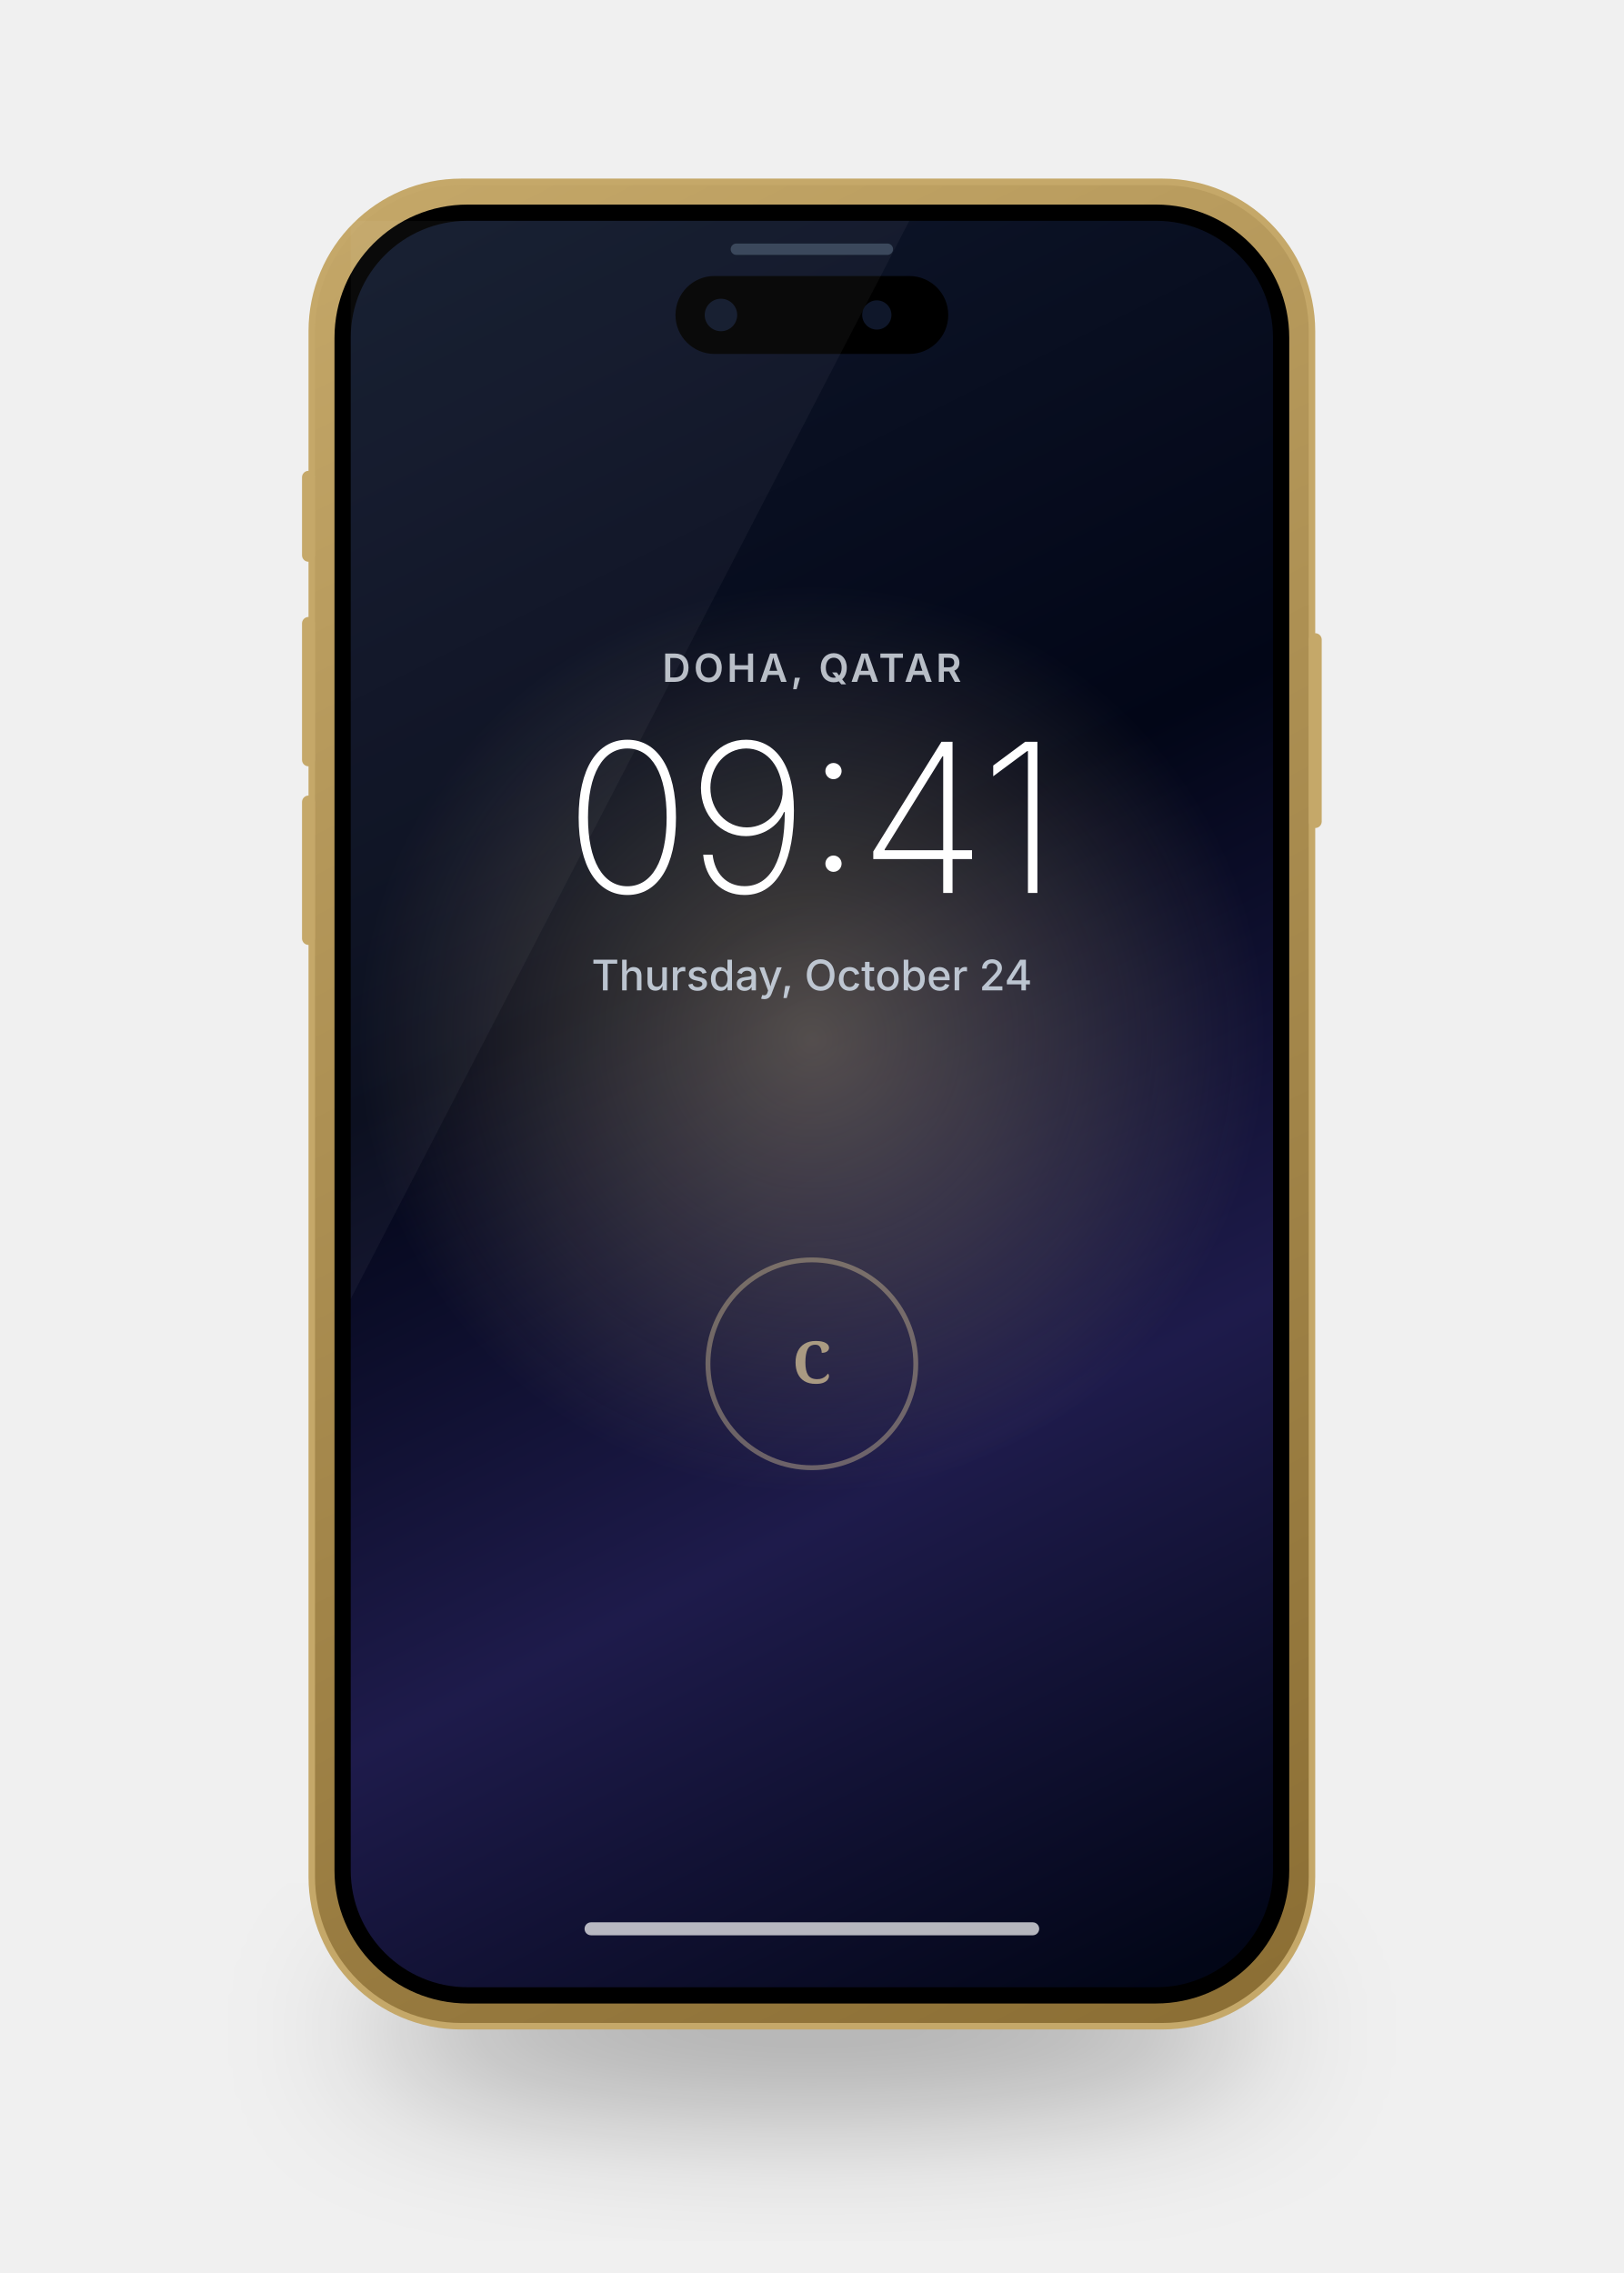
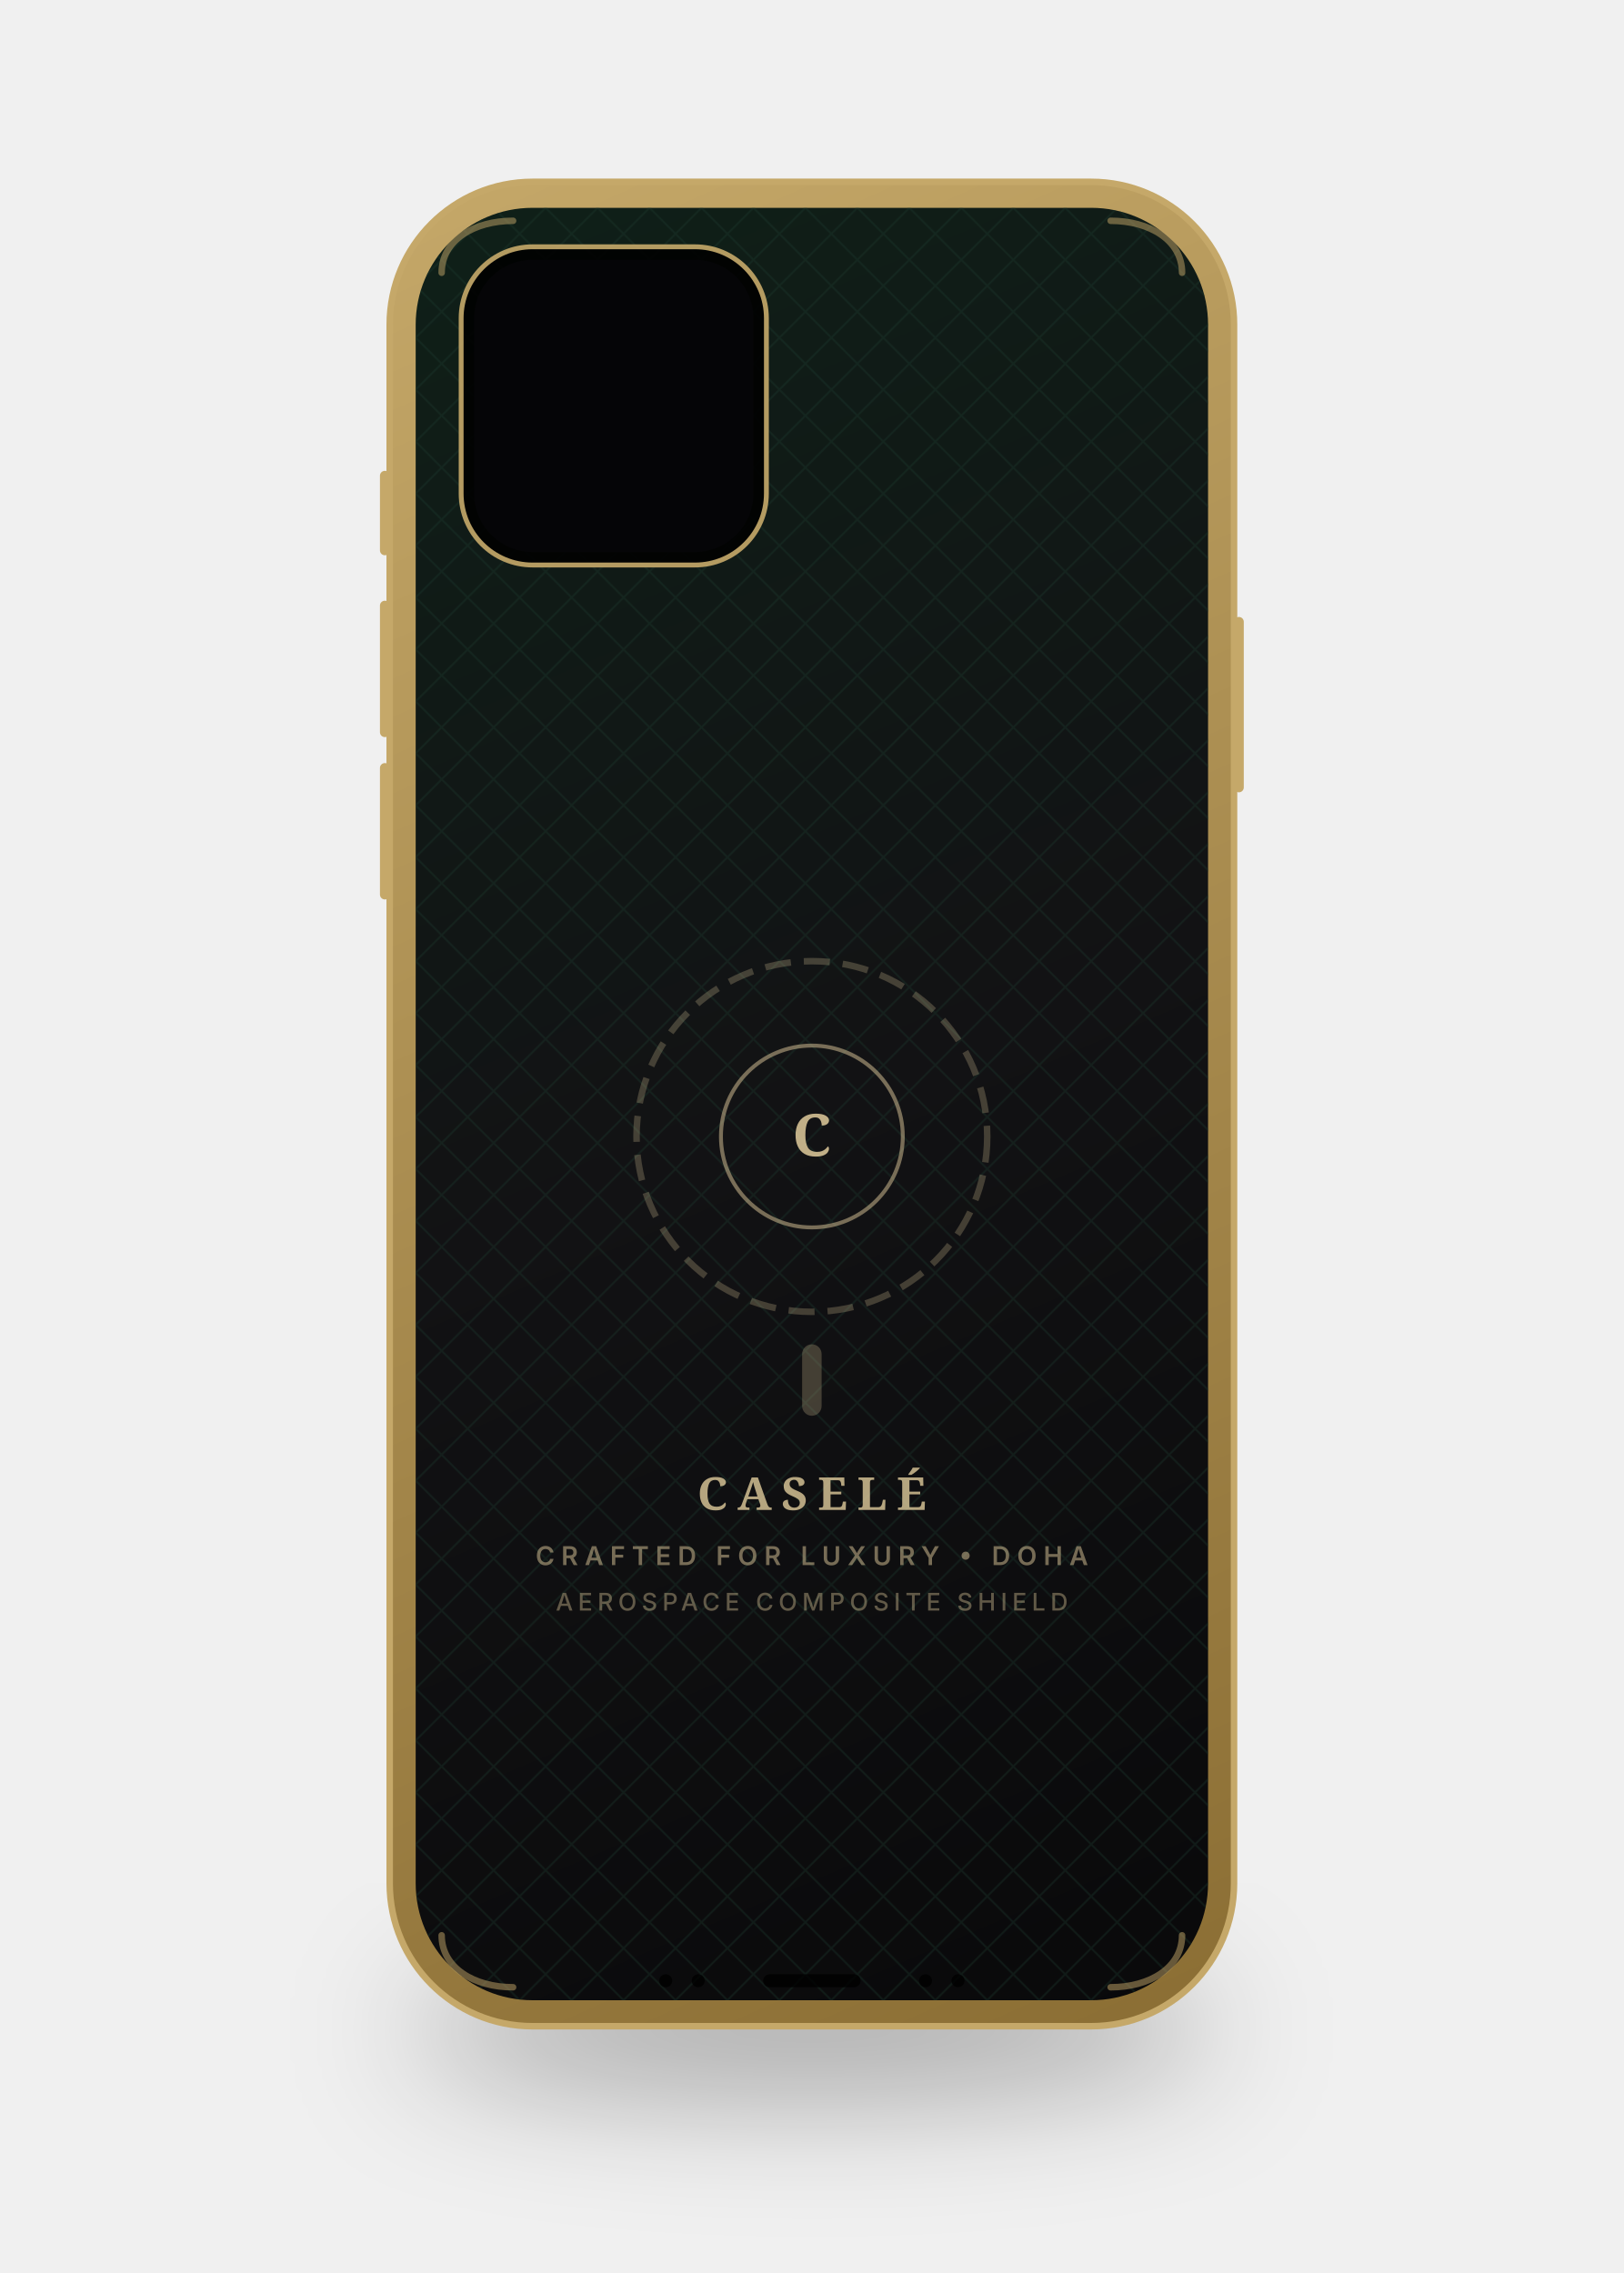
<svg xmlns="http://www.w3.org/2000/svg" viewBox="0 0 500 700" fill="none">
  <defs>
-     <filter id="frontShadow_forest-green_front" x="50" y="580" width="400" height="110" filterUnits="userSpaceOnUse">
-       <feGaussianBlur stdDeviation="22" />
+     <filter id="frontShadow_forest-green_front" x="70" y="580" width="360" height="110" filterUnits="userSpaceOnUse">
+       <feGaussianBlur stdDeviation="20" />
      <feColorMatrix type="matrix" values="0 0 0 0 0   0 0 0 0 0   0 0 0 0 0  0 0 0 0.32 0" />
    </filter>
-     <linearGradient id="frontEdgeGrad_forest-green_front" x1="100" y1="50" x2="400" y2="630" gradientUnits="userSpaceOnUse">
+     <linearGradient id="frontRimGrad_forest-green_front" x1="120" y1="50" x2="380" y2="630" gradientUnits="userSpaceOnUse">
      <stop offset="0%" stop-color="#C5A869" />
      <stop offset="100%" stop-color="#8A6D33" />
    </linearGradient>
-     <linearGradient id="screenWallpaper_forest-green_front" x1="120" y1="80" x2="380" y2="600" gradientUnits="userSpaceOnUse">
-       <stop offset="0%" stop-color="#0F172A" />
-       <stop offset="40%" stop-color="#020617" />
-       <stop offset="70%" stop-color="#1E1B4B" />
-       <stop offset="100%" stop-color="#020617" />
+     <linearGradient id="microfiberBed_forest-green_front" x1="130" y1="60" x2="370" y2="620" gradientUnits="userSpaceOnUse">
+       <stop offset="0%" stop-color="#0F2018" />
+       <stop offset="50%" stop-color="#121214" />
+       <stop offset="100%" stop-color="#09090A" />
    </linearGradient>
-     <radialGradient id="screenGlow_forest-green_front" cx="250" cy="320" r="140" gradientUnits="userSpaceOnUse">
-       <stop offset="0%" stop-color="#DFCA9B" stop-opacity="0.35" />
-       <stop offset="100%" stop-color="#DFCA9B" stop-opacity="0" />
-     </radialGradient>
+     <pattern id="microfiberPattern_forest-green_front" width="16" height="16" patternUnits="userSpaceOnUse">
+       <path d="M8 0 L16 8 L8 16 L0 8 Z" fill="none" stroke="#1E3A2E" stroke-width="0.6" opacity="0.35" />
+     </pattern>
  </defs>
-   <ellipse cx="250" cy="625" rx="140" ry="24" fill="#000000" filter="url(#frontShadow_forest-green_front)" />
-   <rect x="96" y="56" width="308" height="568" rx="46" fill="url(#frontEdgeGrad_forest-green_front)" stroke="#C5A869" stroke-width="2" />
-   <rect x="93" y="145" width="4" height="28" rx="2" fill="#C5A869" />
-   <rect x="93" y="190" width="4" height="46" rx="2" fill="#C5A869" />
-   <rect x="93" y="245" width="4" height="46" rx="2" fill="#C5A869" />
-   <rect x="403" y="195" width="4" height="60" rx="2" fill="#C5A869" />
-   <rect x="103" y="63" width="294" height="554" rx="41" fill="#000000" />
-   <rect x="108" y="68" width="284" height="544" rx="36" fill="url(#screenWallpaper_forest-green_front)" />
-   <rect x="108" y="68" width="284" height="544" rx="36" fill="url(#screenGlow_forest-green_front)" />
-   <rect x="225" y="75" width="50" height="3.5" rx="1.75" fill="#334155" />
-   <rect x="208" y="85" width="84" height="24" rx="12" fill="#000000" />
-   <circle cx="222" cy="97" r="5" fill="#0F172A" />
-   <circle cx="270" cy="97" r="4.5" fill="#0F172A" />
-   <text x="250" y="210" text-anchor="middle" font-family="'Inter', sans-serif" font-size="12" font-weight="600" fill="#E2E8F0" opacity="0.8" letter-spacing="1">DOHA, QATAR</text>
-   <text x="250" y="275" text-anchor="middle" font-family="'Inter', sans-serif" font-size="64" font-weight="200" fill="#FFFFFF" letter-spacing="-1">09:41</text>
-   <text x="250" y="305" text-anchor="middle" font-family="'Inter', sans-serif" font-size="13" font-weight="500" fill="#CBD5E1" opacity="0.9">Thursday, October 24</text>
-   <circle cx="250" cy="420" r="32" stroke="#DFCA9B" stroke-width="1.5" fill="none" opacity="0.4" />
-   <text x="250" y="426" text-anchor="middle" font-family="'Cinzel', serif" font-size="18" font-weight="700" fill="#DFCA9B" opacity="0.7">C</text>
-   <rect x="180" y="592" width="140" height="4" rx="2" fill="#FFFFFF" opacity="0.7" />
-   <path d="M108 68 L280 68 L108 400 Z" fill="#FFFFFF" opacity="0.04" />
+   <ellipse cx="250" cy="625" rx="125" ry="20" fill="#000000" filter="url(#frontShadow_forest-green_front)" />
+   <rect x="120" y="56" width="260" height="568" rx="44" fill="url(#frontRimGrad_forest-green_front)" stroke="#C5A869" stroke-width="2" />
+   <rect x="117" y="145" width="3" height="26" rx="1.5" fill="#C5A869" />
+   <rect x="117" y="185" width="3" height="42" rx="1.5" fill="#C5A869" />
+   <rect x="117" y="235" width="3" height="42" rx="1.5" fill="#C5A869" />
+   <rect x="380" y="190" width="3" height="54" rx="1.5" fill="#C5A869" />
+   <rect x="128" y="64" width="244" height="552" rx="36" fill="url(#microfiberBed_forest-green_front)" />
+   <rect x="128" y="64" width="244" height="552" rx="36" fill="url(#microfiberPattern_forest-green_front)" />
+   <path d="M136 84 C 136 74, 146 68, 158 68" stroke="#C5A869" stroke-width="2" stroke-linecap="round" fill="none" opacity="0.5" />
+   <path d="M364 84 C 364 74, 354 68, 342 68" stroke="#C5A869" stroke-width="2" stroke-linecap="round" fill="none" opacity="0.5" />
+   <path d="M136 596 C 136 606, 146 612, 158 612" stroke="#C5A869" stroke-width="2" stroke-linecap="round" fill="none" opacity="0.5" />
+   <path d="M364 596 C 364 606, 354 612, 342 612" stroke="#C5A869" stroke-width="2" stroke-linecap="round" fill="none" opacity="0.5" />
+   <rect x="142" y="76" width="94" height="98" rx="22" fill="#000000" stroke="#C5A869" stroke-width="1.5" opacity="0.9" />
+   <rect x="146" y="80" width="86" height="90" rx="18" fill="#050507" />
+   <g opacity="0.25">
+     <circle cx="250" cy="350" r="54" stroke="#DFCA9B" stroke-width="2" stroke-dasharray="8 4" fill="none" />
+     <rect x="247" y="414" width="6" height="22" rx="3" fill="#DFCA9B" />
+   </g>
+   <circle cx="250" cy="350" r="28" stroke="#DFCA9B" stroke-width="1.2" fill="none" opacity="0.5" />
+   <text x="250" y="356" text-anchor="middle" font-family="'Cinzel', serif" font-size="18" font-weight="700" fill="#DFCA9B" opacity="0.85">C</text>
+   <text x="250" y="465" text-anchor="middle" font-family="'Cinzel', serif" font-size="14" font-weight="700" fill="#DFCA9B" opacity="0.8" letter-spacing="3">CASELÉ</text>
+   <text x="250" y="482" text-anchor="middle" font-family="'Inter', sans-serif" font-size="8" font-weight="600" fill="#DFCA9B" opacity="0.5" letter-spacing="2">CRAFTED FOR LUXURY • DOHA</text>
+   <text x="250" y="496" text-anchor="middle" font-family="'Inter', sans-serif" font-size="7.5" font-weight="500" fill="#DFCA9B" opacity="0.4" letter-spacing="1.5">AEROSPACE COMPOSITE SHIELD</text>
+   <rect x="235" y="608" width="30" height="4" rx="2" fill="#000000" opacity="0.8" />
+   <circle cx="205" cy="610" r="2" fill="#000000" opacity="0.8" />
+   <circle cx="215" cy="610" r="2" fill="#000000" opacity="0.8" />
+   <circle cx="285" cy="610" r="2" fill="#000000" opacity="0.8" />
+   <circle cx="295" cy="610" r="2" fill="#000000" opacity="0.8" />
</svg>
